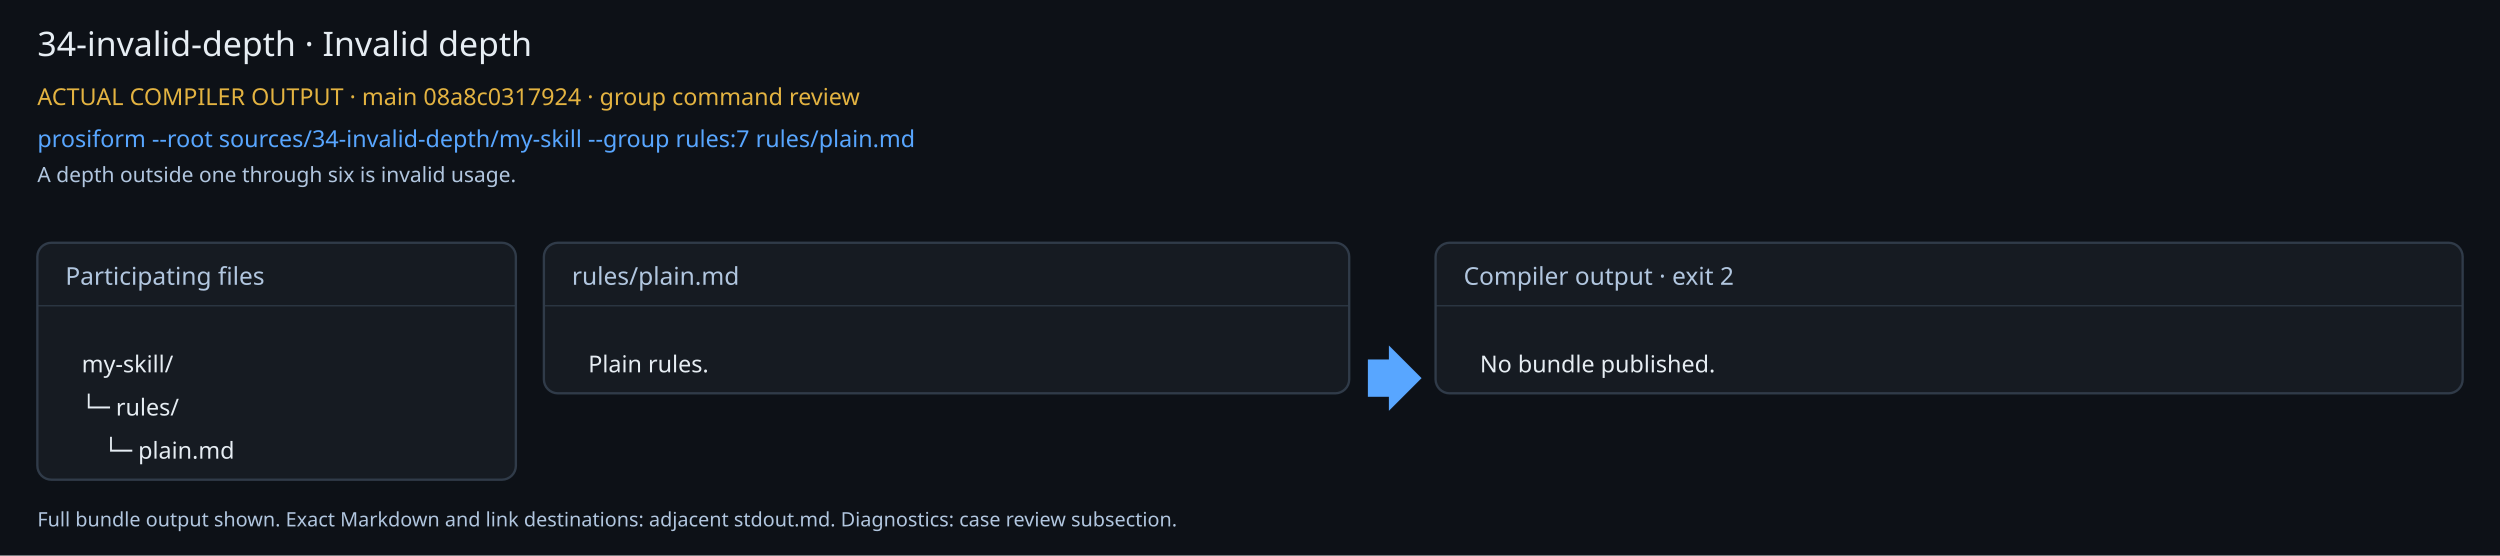
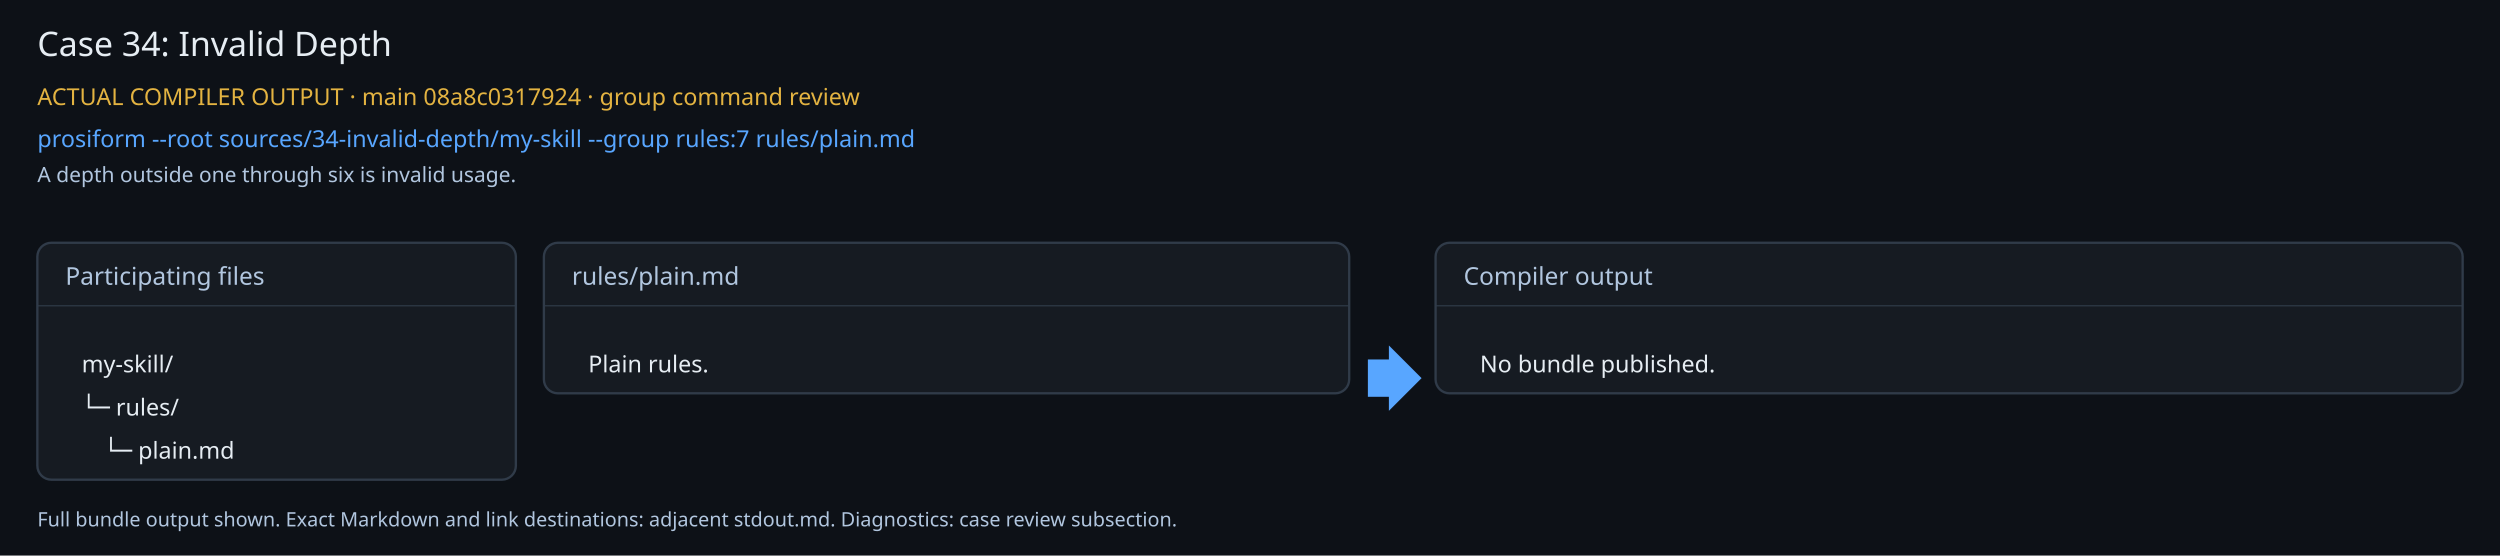
<svg xmlns="http://www.w3.org/2000/svg" width="2142" height="476" viewBox="0 0 2142 476" role="img" aria-labelledby="title desc">
  <rect width="2142" height="476" fill="#0d1117" />
  <g font-family="IBM Plex Mono" xml:space="preserve">
-     <text x="32" y="48" font-size="29" fill="#e6edf3" font-weight="400">34-invalid-depth · Invalid depth</text>
+     <text x="32" y="48" font-size="29" fill="#e6edf3" font-weight="400">Case 34: Invalid Depth</text>
    <text x="32" y="90" font-size="20" fill="#e3b341" font-weight="400">ACTUAL COMPILER OUTPUT · main 08a8c0317924 · group command review</text>
    <text x="32" y="126" font-size="20" fill="#58a6ff" font-weight="400">prosiform --root sources/34-invalid-depth/my-skill --group rules:7 rules/plain.md</text>
    <text x="32" y="156" font-size="18" fill="#b1c6df" font-weight="400">A depth outside one through six is invalid usage.</text>
    <rect x="32" y="208" width="410" height="203" rx="12" fill="#161b22" stroke="#303b49" stroke-width="2" />
    <text x="56" y="244" font-size="21" fill="#b1c6df" font-weight="400">Participating files</text>
    <path d="M32 262 H442" stroke="#303b49" />
    <text x="70" y="319" font-size="20" fill="#e6edf3" font-weight="400">my-skill/</text>
    <text x="70" y="356" font-size="20" fill="#e6edf3" font-weight="400">└─ rules/</text>
    <text x="70" y="393" font-size="20" fill="#e6edf3" font-weight="400">   └─ plain.md</text>
    <rect x="466" y="208" width="690" height="129" rx="12" fill="#161b22" stroke="#303b49" stroke-width="2" />
    <text x="490" y="244" font-size="21" fill="#b1c6df" font-weight="400">rules/plain.md</text>
    <path d="M466 262 H1156" stroke="#303b49" />
    <text x="504" y="319" font-size="20" fill="#e6edf3" font-weight="400">Plain rules.</text>
    <rect x="1230" y="208" width="880" height="129" rx="12" fill="#161b22" stroke="#303b49" stroke-width="2" />
-     <text x="1254" y="244" font-size="21" fill="#b1c6df" font-weight="400">Compiler output · exit 2</text>
+     <text x="1254" y="244" font-size="21" fill="#b1c6df" font-weight="400">Compiler output</text>
    <path d="M1230 262 H2110" stroke="#303b49" />
    <text x="1268" y="319" font-size="20" fill="#e6edf3" font-weight="400">No bundle published.</text>
    <path d="M1172 308 H1190 V296 L1218 324 L1190 352 V340 H1172Z" fill="#58a6ff" />
    <text x="32" y="451" font-size="17" fill="#b1c6df" font-weight="400">Full bundle output shown. Exact Markdown and link destinations: adjacent stdout.md. Diagnostics: case review subsection.</text>
  </g>
</svg>
